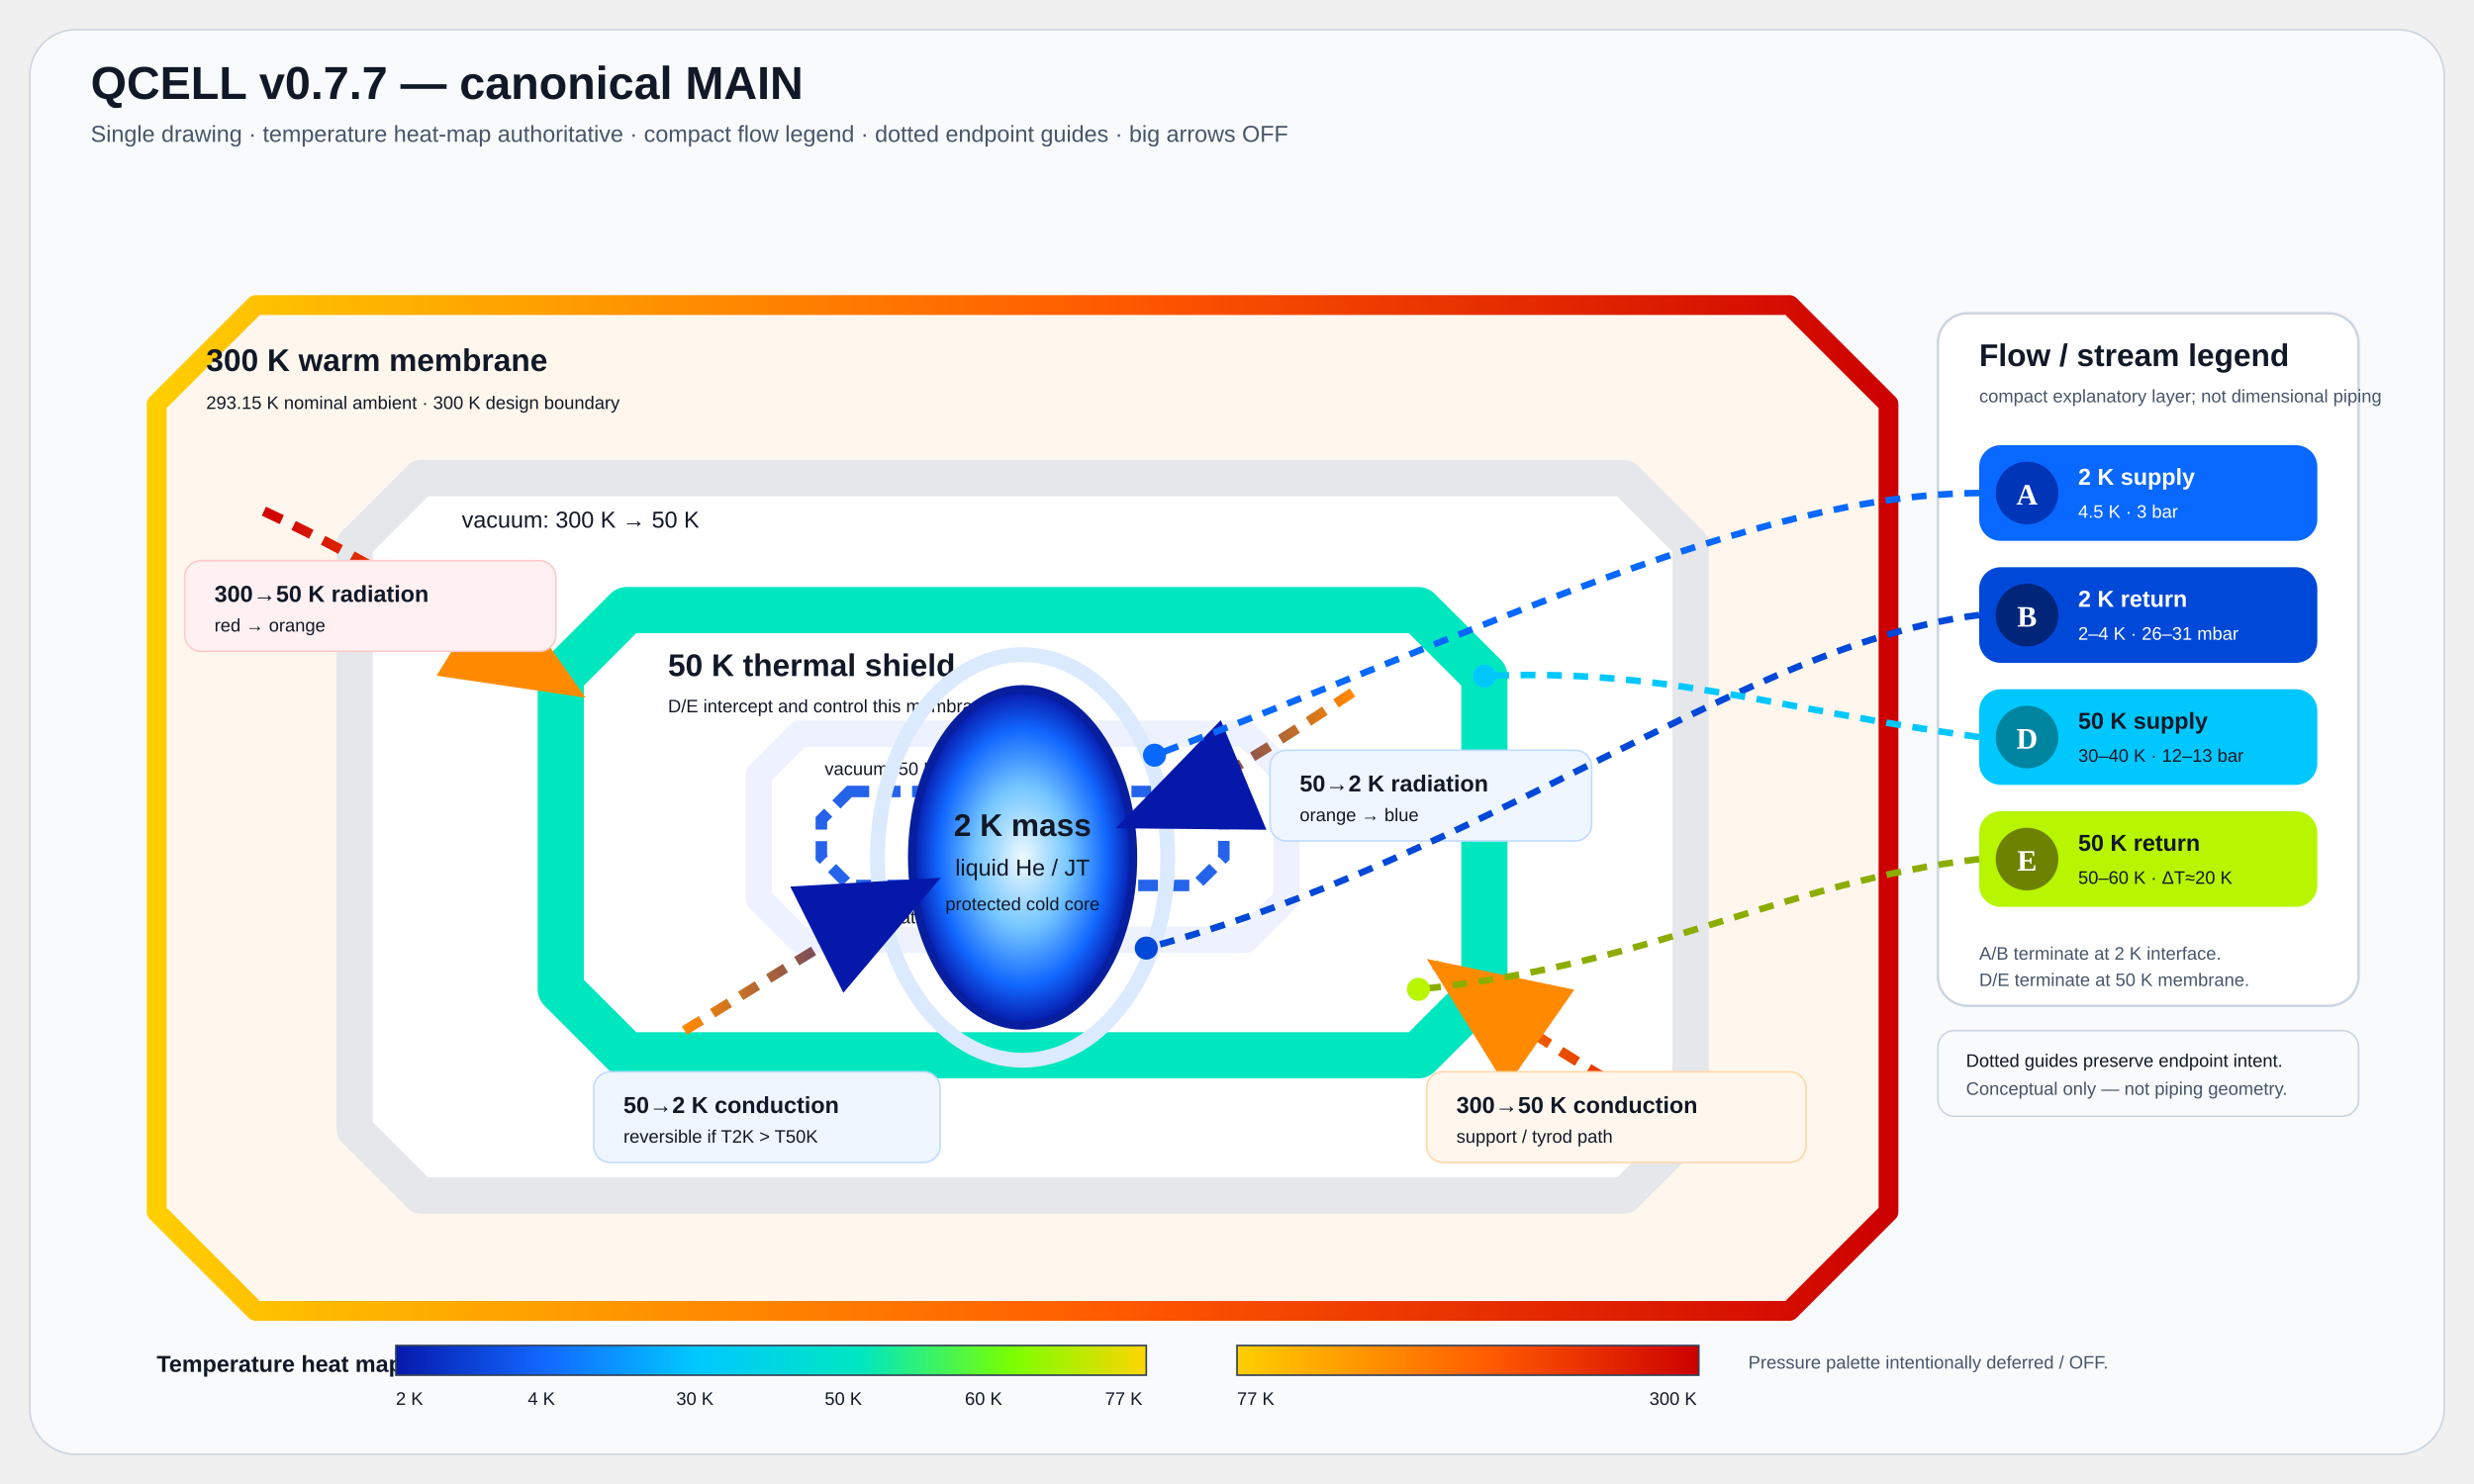
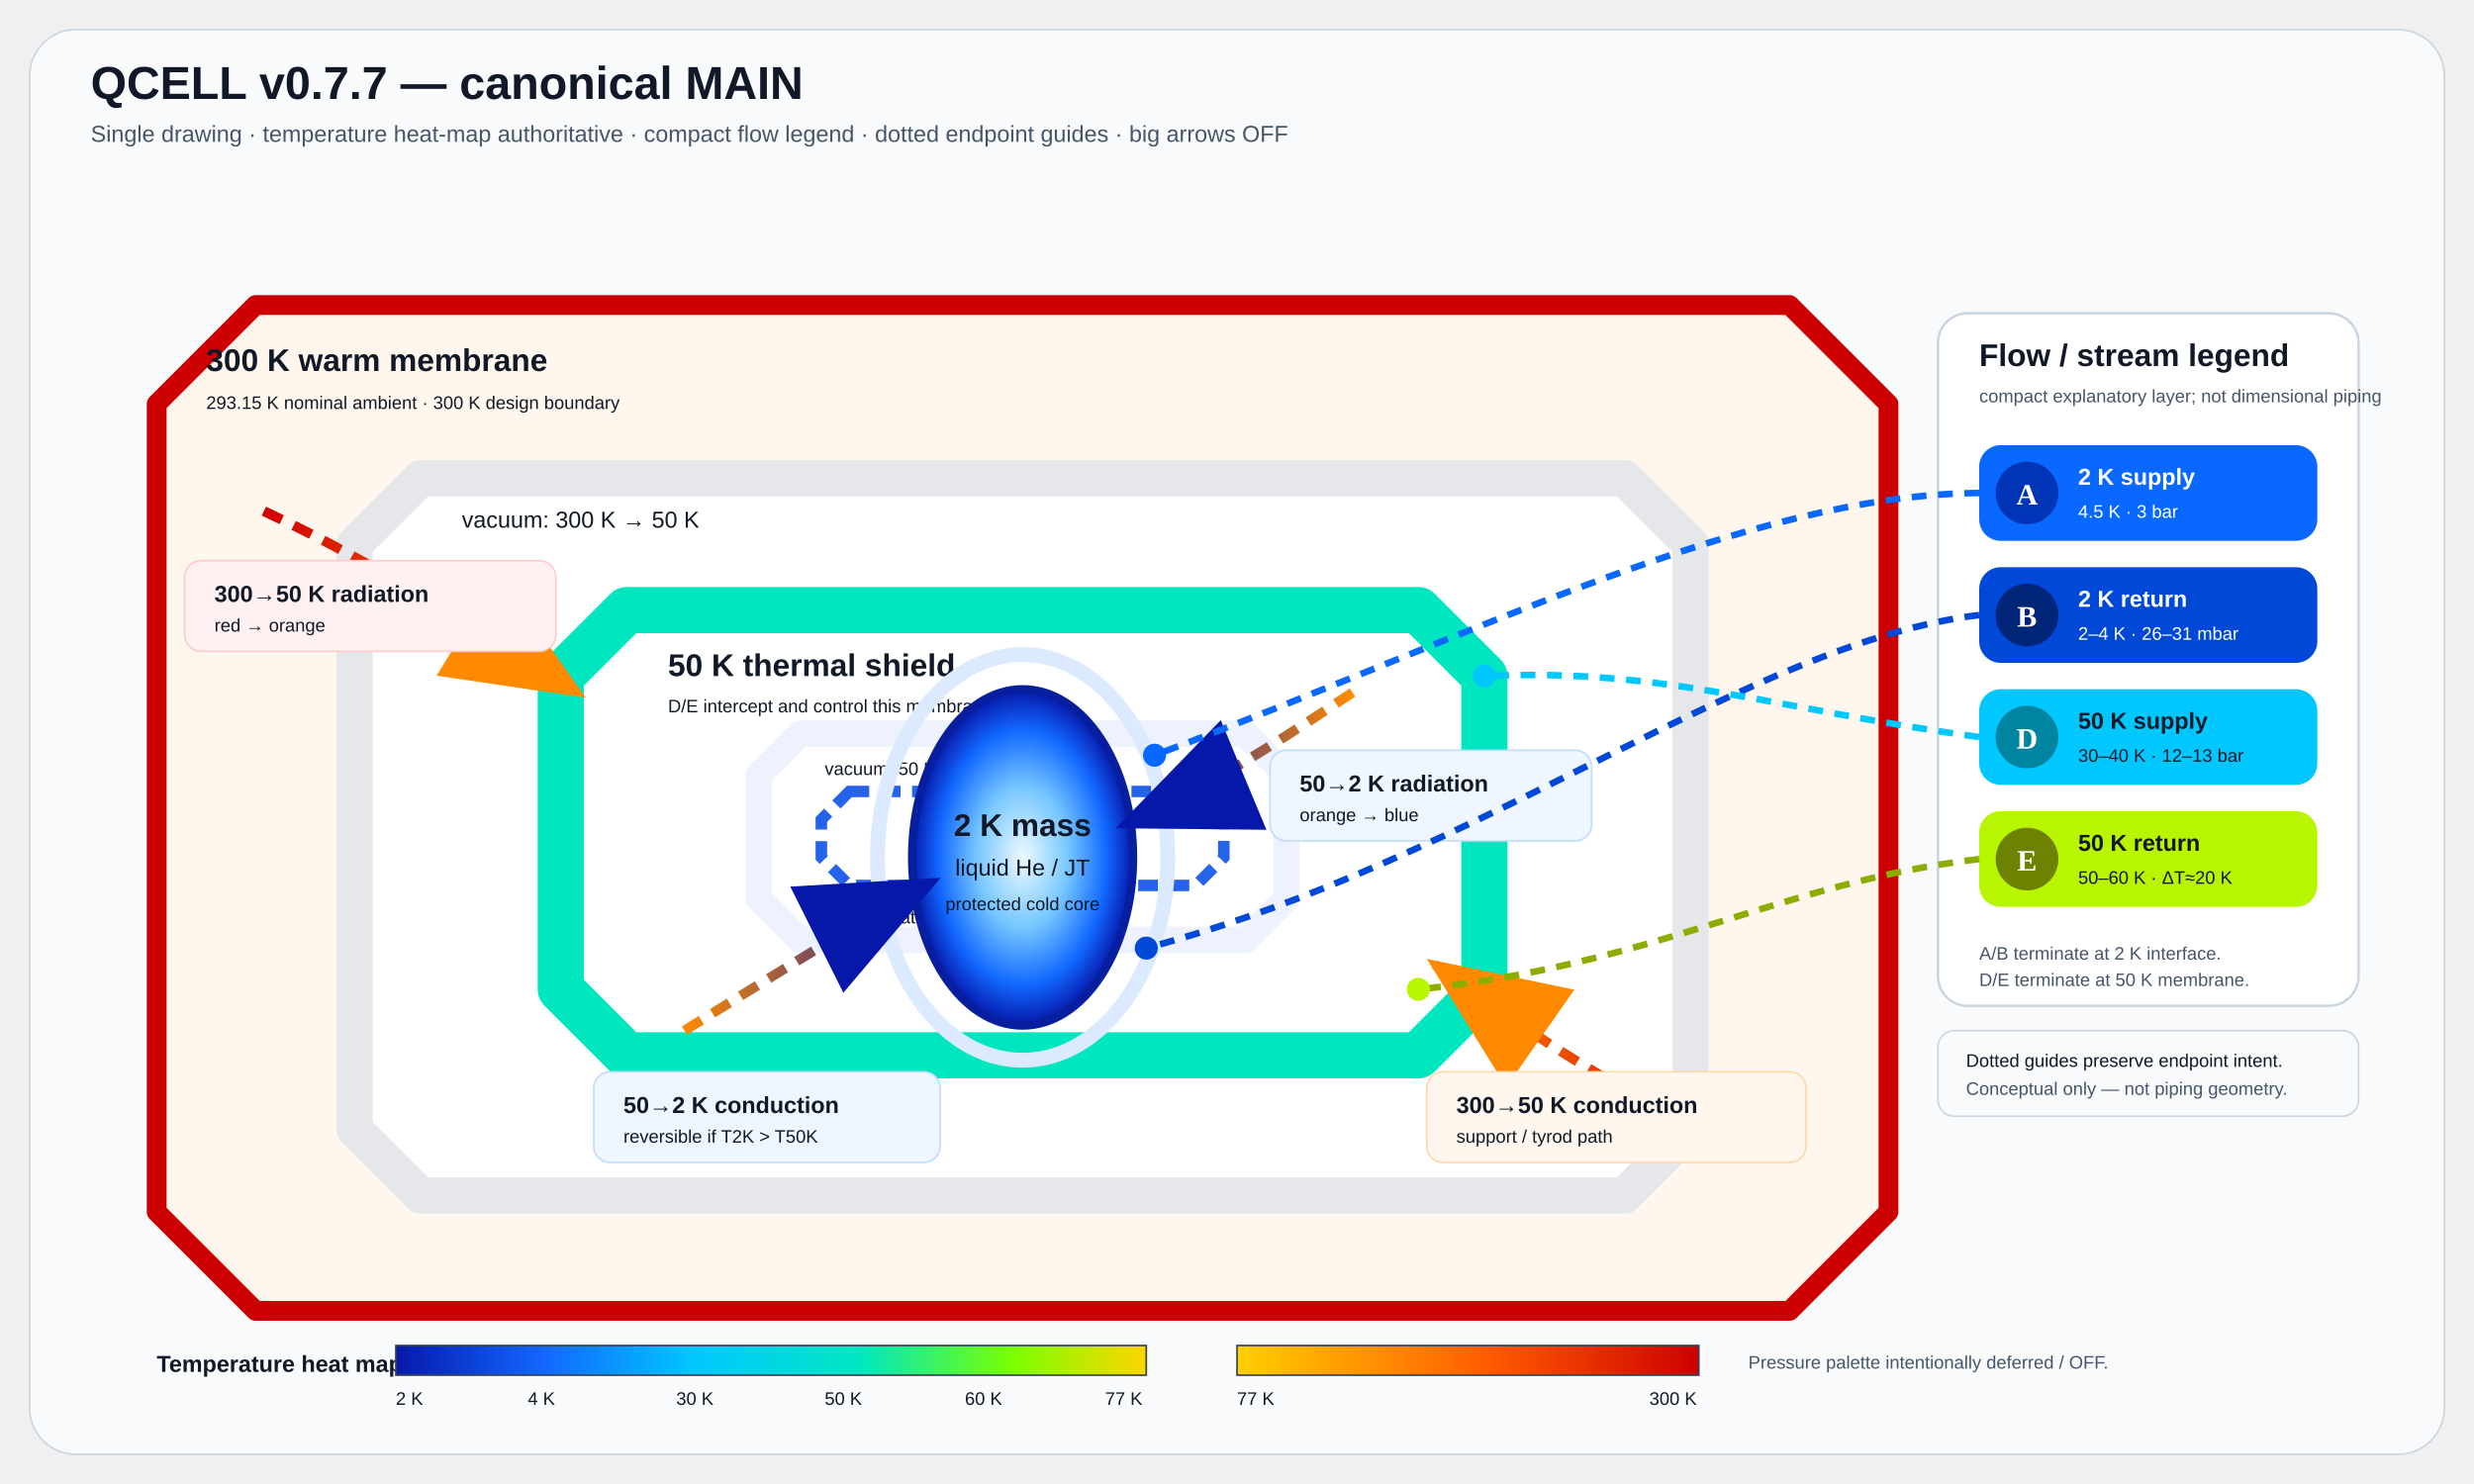
<svg xmlns="http://www.w3.org/2000/svg" viewBox="0 0 1500 900" role="img" aria-labelledby="title desc">
  <defs>
    <style>
    .txt{font-family:Arial,Helvetica,sans-serif;fill:#111827}.title{font-size:28px;font-weight:800}.stage{font-size:19px;font-weight:800}.small{font-size:14px}.micro{font-size:11px}.tag{font-size:18px;font-weight:900;fill:#fff}.white{fill:#fff!important}.card{fill:#fff;stroke:#cbd5e1;stroke-width:1.5}.guide{fill:none;stroke-width:4;stroke-dasharray:9 7}.heat{fill:none;stroke-width:6;stroke-dasharray:12 8}.muted{fill:#475569}
  </style>
    <linearGradient id="warm300" x1="0" x2="1">
      <stop offset="0%" stop-color="#ffcf00" />
      <stop offset="55%" stop-color="#ff5a00" />
      <stop offset="100%" stop-color="#cc0000" />
    </linearGradient>
    <radialGradient id="mass2k">
      <stop offset="0%" stop-color="#eefaff" />
      <stop offset="42%" stop-color="#75c6ff" />
      <stop offset="76%" stop-color="#1268ff" />
      <stop offset="100%" stop-color="#0618aa" />
    </radialGradient>
    <linearGradient id="outerHeat" x1="0" x2="1">
      <stop offset="0%" stop-color="#d00000" />
      <stop offset="100%" stop-color="#ff8a00" />
    </linearGradient>
    <linearGradient id="outerHeatRev" x1="0" x2="1">
      <stop offset="0%" stop-color="#ff8a00" />
      <stop offset="100%" stop-color="#d00000" />
    </linearGradient>
    <linearGradient id="innerHeat" x1="0" x2="1">
      <stop offset="0%" stop-color="#ff8a00" />
      <stop offset="100%" stop-color="#0618aa" />
    </linearGradient>
    <linearGradient id="innerHeatRev" x1="0" x2="1">
      <stop offset="0%" stop-color="#0618aa" />
      <stop offset="100%" stop-color="#ff8a00" />
    </linearGradient>
    <linearGradient id="tempCryo" x1="0" x2="1">
      <stop offset="0%" stop-color="#0618aa" />
      <stop offset="20%" stop-color="#1268ff" />
      <stop offset="40%" stop-color="#00c8ff" />
      <stop offset="62%" stop-color="#00e7c0" />
      <stop offset="82%" stop-color="#7aff00" />
      <stop offset="100%" stop-color="#ffd400" />
    </linearGradient>
    <marker id="heatArrowOuter" markerWidth="14" markerHeight="12" refX="13" refY="6" orient="auto">
      <path d="M0 0 L14 6 L0 12 Z" fill="#ff8a00" />
    </marker>
    <marker id="heatArrowInner" markerWidth="14" markerHeight="12" refX="13" refY="6" orient="auto">
      <path d="M0 0 L14 6 L0 12 Z" fill="#0618aa" />
    </marker>
  </defs>
  <rect x="18" y="18" width="1464" height="864" rx="28" fill="#f8fafc" stroke="#cbd5e1" />
  <text x="55" y="60" class="txt title">QCELL v0.7.7 — canonical MAIN</text>
  <text x="55" y="86" class="txt small muted">Single drawing · temperature heat-map authoritative · compact flow legend · dotted endpoint guides · big arrows OFF</text>
  <g id="thermal_body">
-     <path d="M155 185 H1085 L1145 245 V735 L1085 795 H155 L95 735 V245 Z" fill="#fff7ed" stroke="url(#warm300)" stroke-width="12" stroke-linejoin="round" />
+     <path d="M155 185 H1085 L1145 245 V735 L1085 795 H155 L95 735 V245 Z" fill="#fff7ed" stroke="#cc0000" stroke-width="12" stroke-linejoin="round" />
    <text x="125" y="225" class="txt stage" fill="#991b1b">300 K warm membrane</text>
    <text x="125" y="248" class="txt micro" fill="#7f1d1d">293.15 K nominal ambient · 300 K design boundary</text>
    <path d="M255 290 H985 L1025 330 V685 L985 725 H255 L215 685 V330 Z" fill="#ffffff" stroke="#e5e7eb" stroke-width="22" stroke-linejoin="round" />
    <text x="280" y="320" class="txt small" fill="#64748b">vacuum: 300 K → 50 K</text>
    <path d="M380 370 H860 L900 410 V600 L860 640 H380 L340 600 V410 Z" fill="none" stroke="#00e7c0" stroke-width="28" stroke-linejoin="round" />
    <text x="405" y="410" class="txt stage" fill="#047857">50 K thermal shield</text>
    <text x="405" y="432" class="txt micro" fill="#047857">D/E intercept and control this membrane</text>
    <path d="M485 445 H755 L780 470 V545 L755 570 H485 L460 545 V470 Z" fill="#ffffff" stroke="#eef2ff" stroke-width="16" stroke-linejoin="round" />
    <text x="500" y="470" class="txt micro" fill="#64748b">vacuum: 50 K → 2 K</text>
    <path d="M515 480 H725 L742 497 V520 L725 537 H515 L498 520 V497 Z" fill="none" stroke="#2563eb" stroke-width="7" stroke-dasharray="12 7" />
    <text x="500" y="560" class="txt micro" fill="#1d4ed8">MLI / radiation break</text>
    <ellipse cx="620" cy="520" rx="67" ry="102" fill="url(#mass2k)" stroke="#071e9e" stroke-width="5" />
    <ellipse cx="620" cy="520" rx="88" ry="123" fill="none" stroke="#dbeafe" stroke-width="9" />
    <text x="620" y="507" text-anchor="middle" class="txt stage">2 K mass</text>
    <text x="620" y="531" text-anchor="middle" class="txt small">liquid He / JT</text>
    <text x="620" y="552" text-anchor="middle" class="txt micro">protected cold core</text>
  </g>
  <g id="parasitic_loads">
    <path d="M160 310 C235 345 285 380 350 420" class="heat" stroke="url(#outerHeat)" marker-end="url(#heatArrowOuter)" />
    <path d="M1045 690 C965 655 920 620 870 585" class="heat" stroke="url(#outerHeatRev)" marker-end="url(#heatArrowOuter)" />
    <path d="M820 420 C760 460 718 485 682 500" class="heat" stroke="url(#innerHeatRev)" marker-end="url(#heatArrowInner)" />
    <path d="M415 625 C480 585 535 550 565 535" class="heat" stroke="url(#innerHeat)" marker-end="url(#heatArrowInner)" />
    <g id="parasitic_labels">
      <rect x="112" y="340" width="225" height="55" rx="10" fill="#fff1f2" stroke="#fecaca" />
      <text x="130" y="365" class="txt small" font-weight="700">300→50 K radiation</text>
      <text x="130" y="383" class="txt micro">red → orange</text>
      <rect x="865" y="650" width="230" height="55" rx="10" fill="#fff7ed" stroke="#fed7aa" />
      <text x="883" y="675" class="txt small" font-weight="700">300→50 K conduction</text>
      <text x="883" y="693" class="txt micro">support / tyrod path</text>
      <rect x="770" y="455" width="195" height="55" rx="10" fill="#eff6ff" stroke="#bfdbfe" />
      <text x="788" y="480" class="txt small" font-weight="700">50→2 K radiation</text>
      <text x="788" y="498" class="txt micro">orange → blue</text>
      <rect x="360" y="650" width="210" height="55" rx="10" fill="#eff6ff" stroke="#bfdbfe" />
      <text x="378" y="675" class="txt small" font-weight="700">50→2 K conduction</text>
      <text x="378" y="693" class="txt micro">reversible if T2K &gt; T50K</text>
    </g>
  </g>
  <g id="compact_flow_legend">
    <rect x="1175" y="190" width="255" height="420" rx="18" class="card" />
    <text x="1200" y="222" class="txt stage">Flow / stream legend</text>
    <text x="1200" y="244" class="txt micro muted">compact explanatory layer; not dimensional piping</text>
    <g id="stream_A">
      <rect x="1200" y="270" width="205" height="58" rx="13" fill="#0868ff" />
      <circle cx="1229" cy="299" r="19" fill="#0035b8" />
      <text x="1229" y="306" text-anchor="middle" class="tag">A</text>
      <text x="1260" y="294" class="txt small white" font-weight="700">2 K supply</text>
      <text x="1260" y="314" class="txt micro white">4.5 K · 3 bar</text>
    </g>
    <g id="stream_B">
      <rect x="1200" y="344" width="205" height="58" rx="13" fill="#0048d8" />
      <circle cx="1229" cy="373" r="19" fill="#002579" />
      <text x="1229" y="380" text-anchor="middle" class="tag">B</text>
      <text x="1260" y="368" class="txt small white" font-weight="700">2 K return</text>
      <text x="1260" y="388" class="txt micro white">2–4 K · 26–31 mbar</text>
    </g>
    <g id="stream_D">
      <rect x="1200" y="418" width="205" height="58" rx="13" fill="#00c8ff" />
      <circle cx="1229" cy="447" r="19" fill="#0085a1" />
      <text x="1229" y="454" text-anchor="middle" class="tag">D</text>
      <text x="1260" y="442" class="txt small" fill="#073642" font-weight="700">50 K supply</text>
      <text x="1260" y="462" class="txt micro" fill="#073642">30–40 K · 12–13 bar</text>
    </g>
    <g id="stream_E">
      <rect x="1200" y="492" width="205" height="58" rx="13" fill="#b7f500" />
      <circle cx="1229" cy="521" r="19" fill="#6c8200" />
      <text x="1229" y="528" text-anchor="middle" class="tag">E</text>
      <text x="1260" y="516" class="txt small" fill="#243000" font-weight="700">50 K return</text>
      <text x="1260" y="536" class="txt micro" fill="#243000">50–60 K · ΔT≈20 K</text>
    </g>
    <text x="1200" y="582" class="txt micro muted">A/B terminate at 2 K interface.</text>
    <text x="1200" y="598" class="txt micro muted">D/E terminate at 50 K membrane.</text>
  </g>
  <g id="endpoint_guides">
    <path d="M1200 299 C1060 300 895 385 700 458" class="guide" stroke="#0868ff" />
    <circle cx="700" cy="458" r="7" fill="#0868ff" />
    <path d="M1200 373 C1060 390 900 520 695 575" class="guide" stroke="#0048d8" />
    <circle cx="695" cy="575" r="7" fill="#0048d8" />
    <path d="M1200 447 C1075 430 1010 405 900 410" class="guide" stroke="#00c8ff" />
    <circle cx="900" cy="410" r="7" fill="#00c8ff" />
    <path d="M1200 521 C1080 535 1005 585 860 600" class="guide" stroke="#8cad00" />
    <circle cx="860" cy="600" r="7" fill="#b7f500" />
    <rect x="1175" y="625" width="255" height="52" rx="10" fill="#f8fafc" stroke="#cbd5e1" />
    <text x="1192" y="647" class="txt micro">Dotted guides preserve endpoint intent.</text>
    <text x="1192" y="664" class="txt micro muted">Conceptual only — not piping geometry.</text>
  </g>
  <g id="temperature_legend">
    <text x="95" y="832" class="txt small" font-weight="700">Temperature heat map</text>
    <rect x="240" y="816" width="455" height="18" fill="url(#tempCryo)" stroke="#334155" />
    <text x="240" y="852" class="txt micro">2 K</text>
    <text x="320" y="852" class="txt micro">4 K</text>
    <text x="410" y="852" class="txt micro">30 K</text>
    <text x="500" y="852" class="txt micro">50 K</text>
    <text x="585" y="852" class="txt micro">60 K</text>
    <text x="670" y="852" class="txt micro">77 K</text>
    <rect x="750" y="816" width="280" height="18" fill="url(#warm300)" stroke="#334155" />
    <text x="750" y="852" class="txt micro">77 K</text>
    <text x="1000" y="852" class="txt micro">300 K</text>
    <text x="1060" y="830" class="txt micro muted">Pressure palette intentionally deferred / OFF.</text>
  </g>
  <g id="big_teaching_arrows" style="display:none">
    <text x="80" y="120" class="txt small">Big teaching arrows are intentionally disabled in canonical MAIN.</text>
  </g>
</svg>
